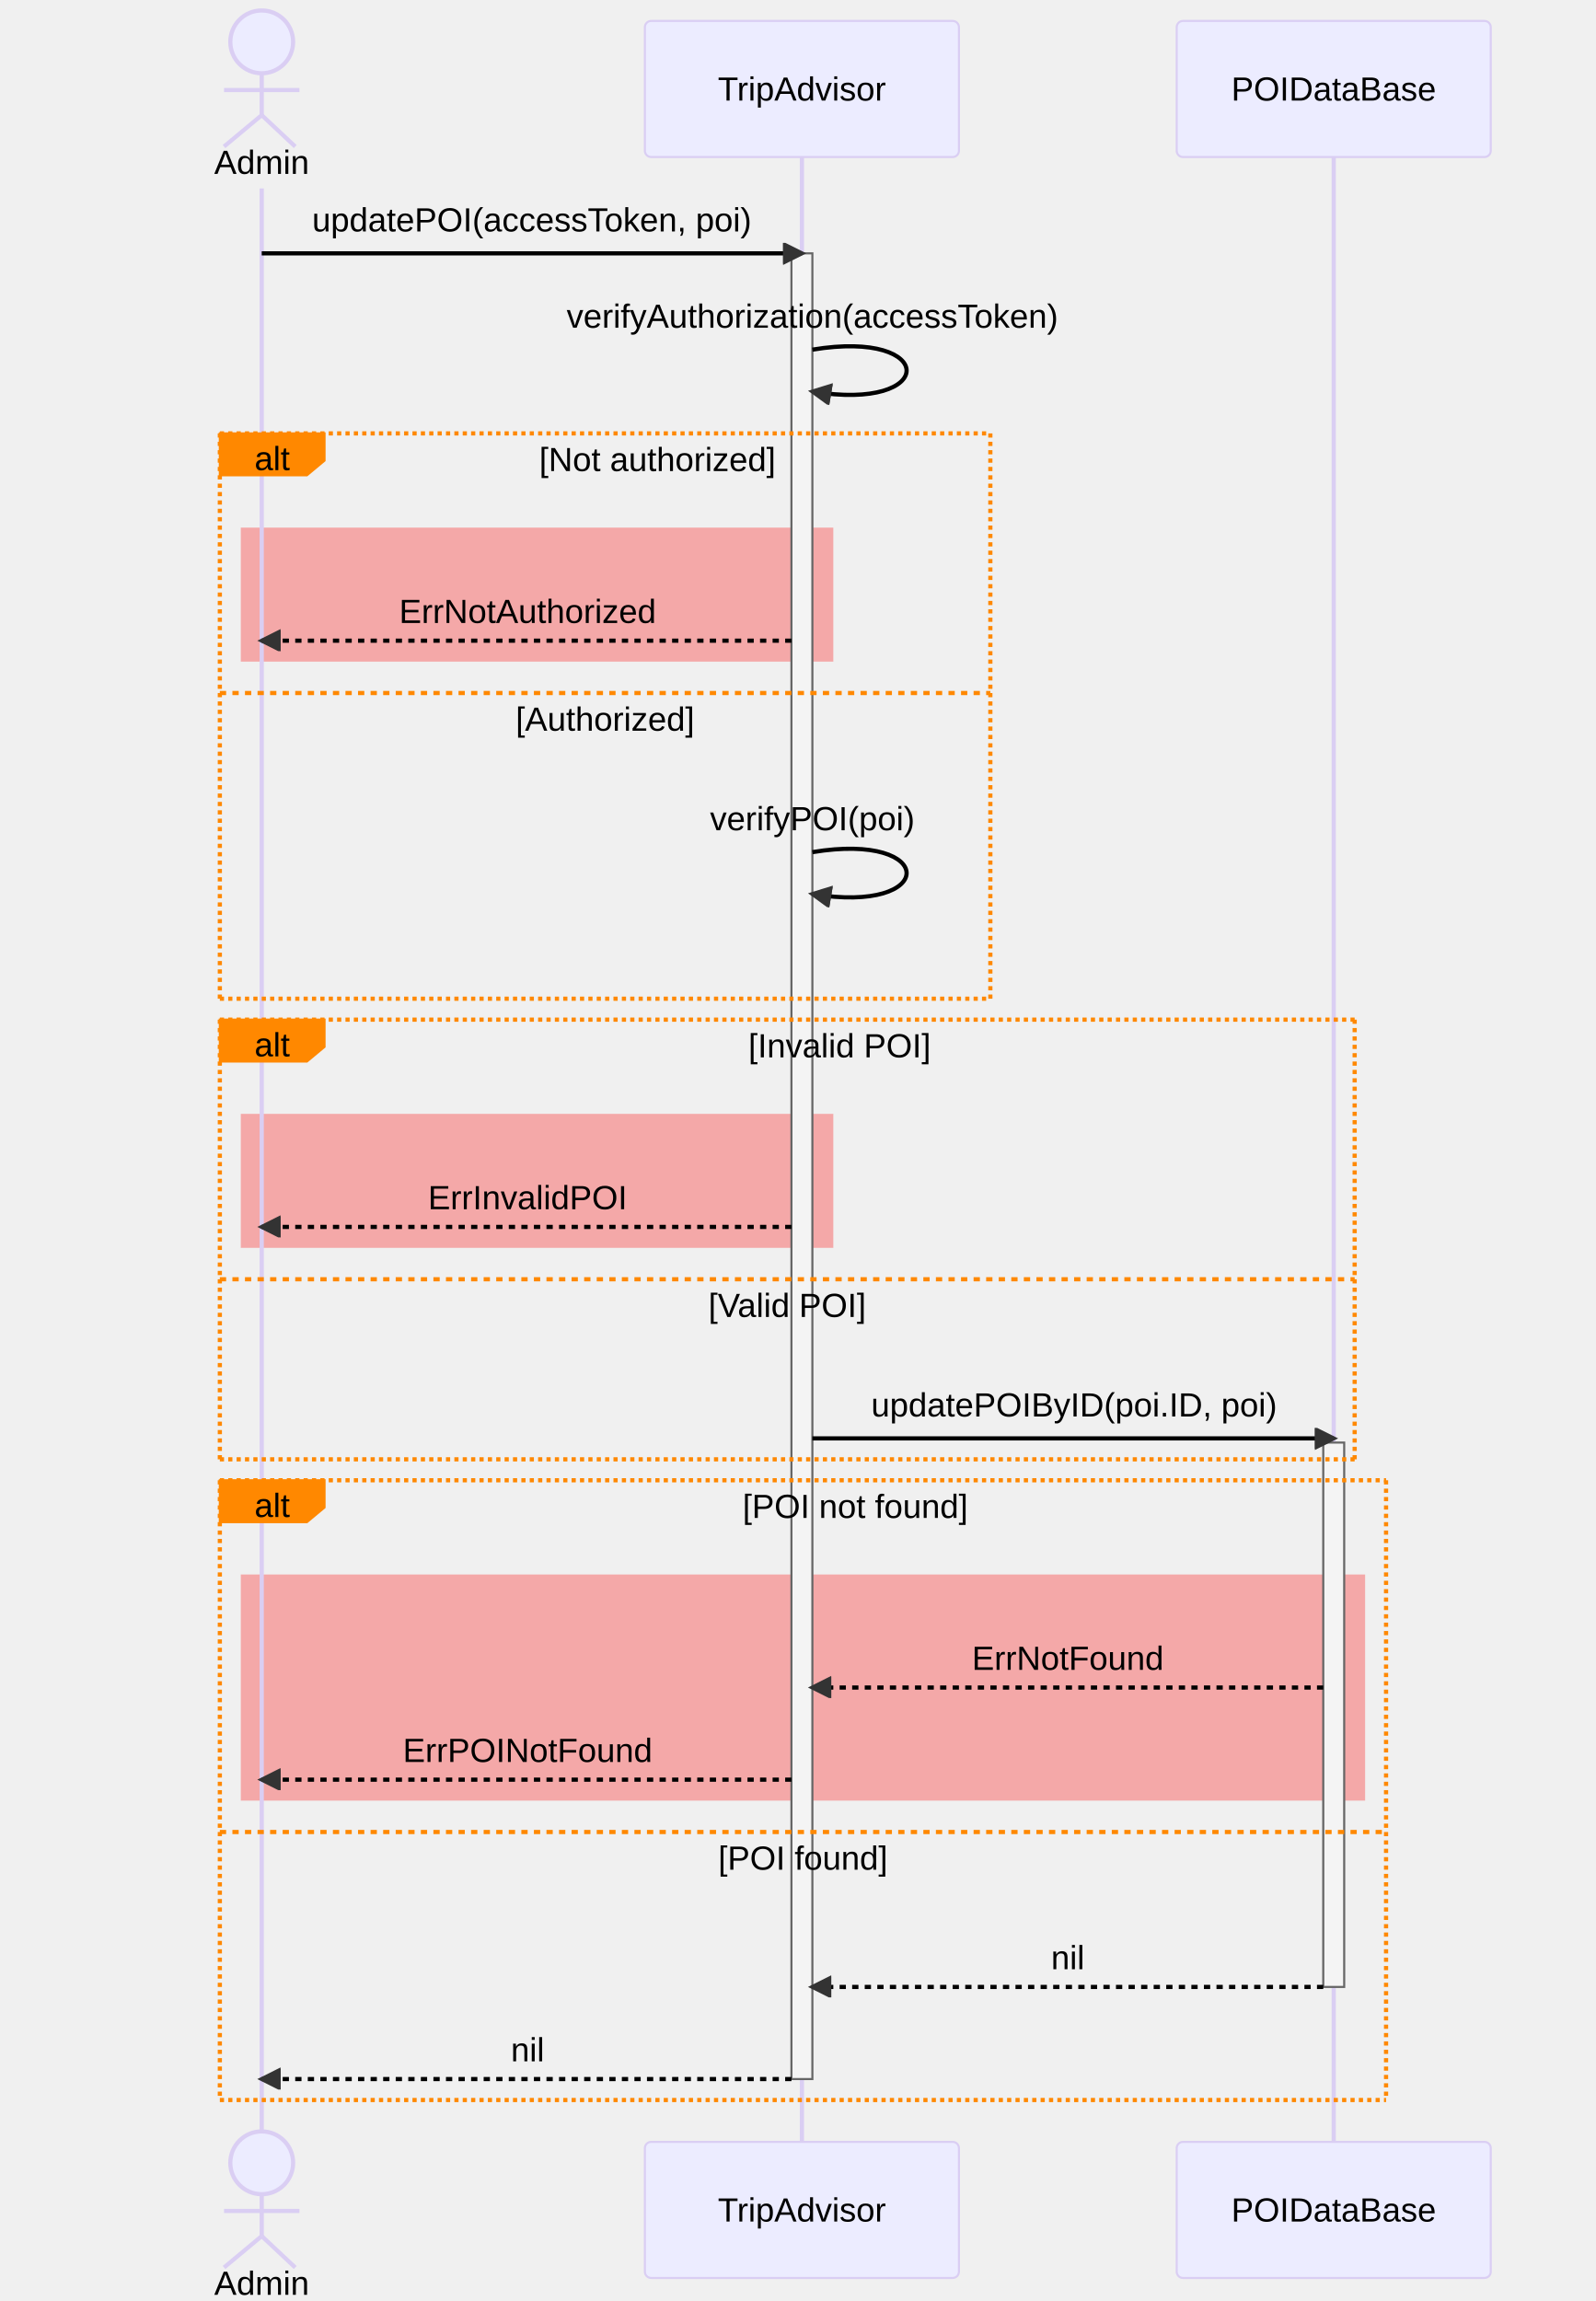
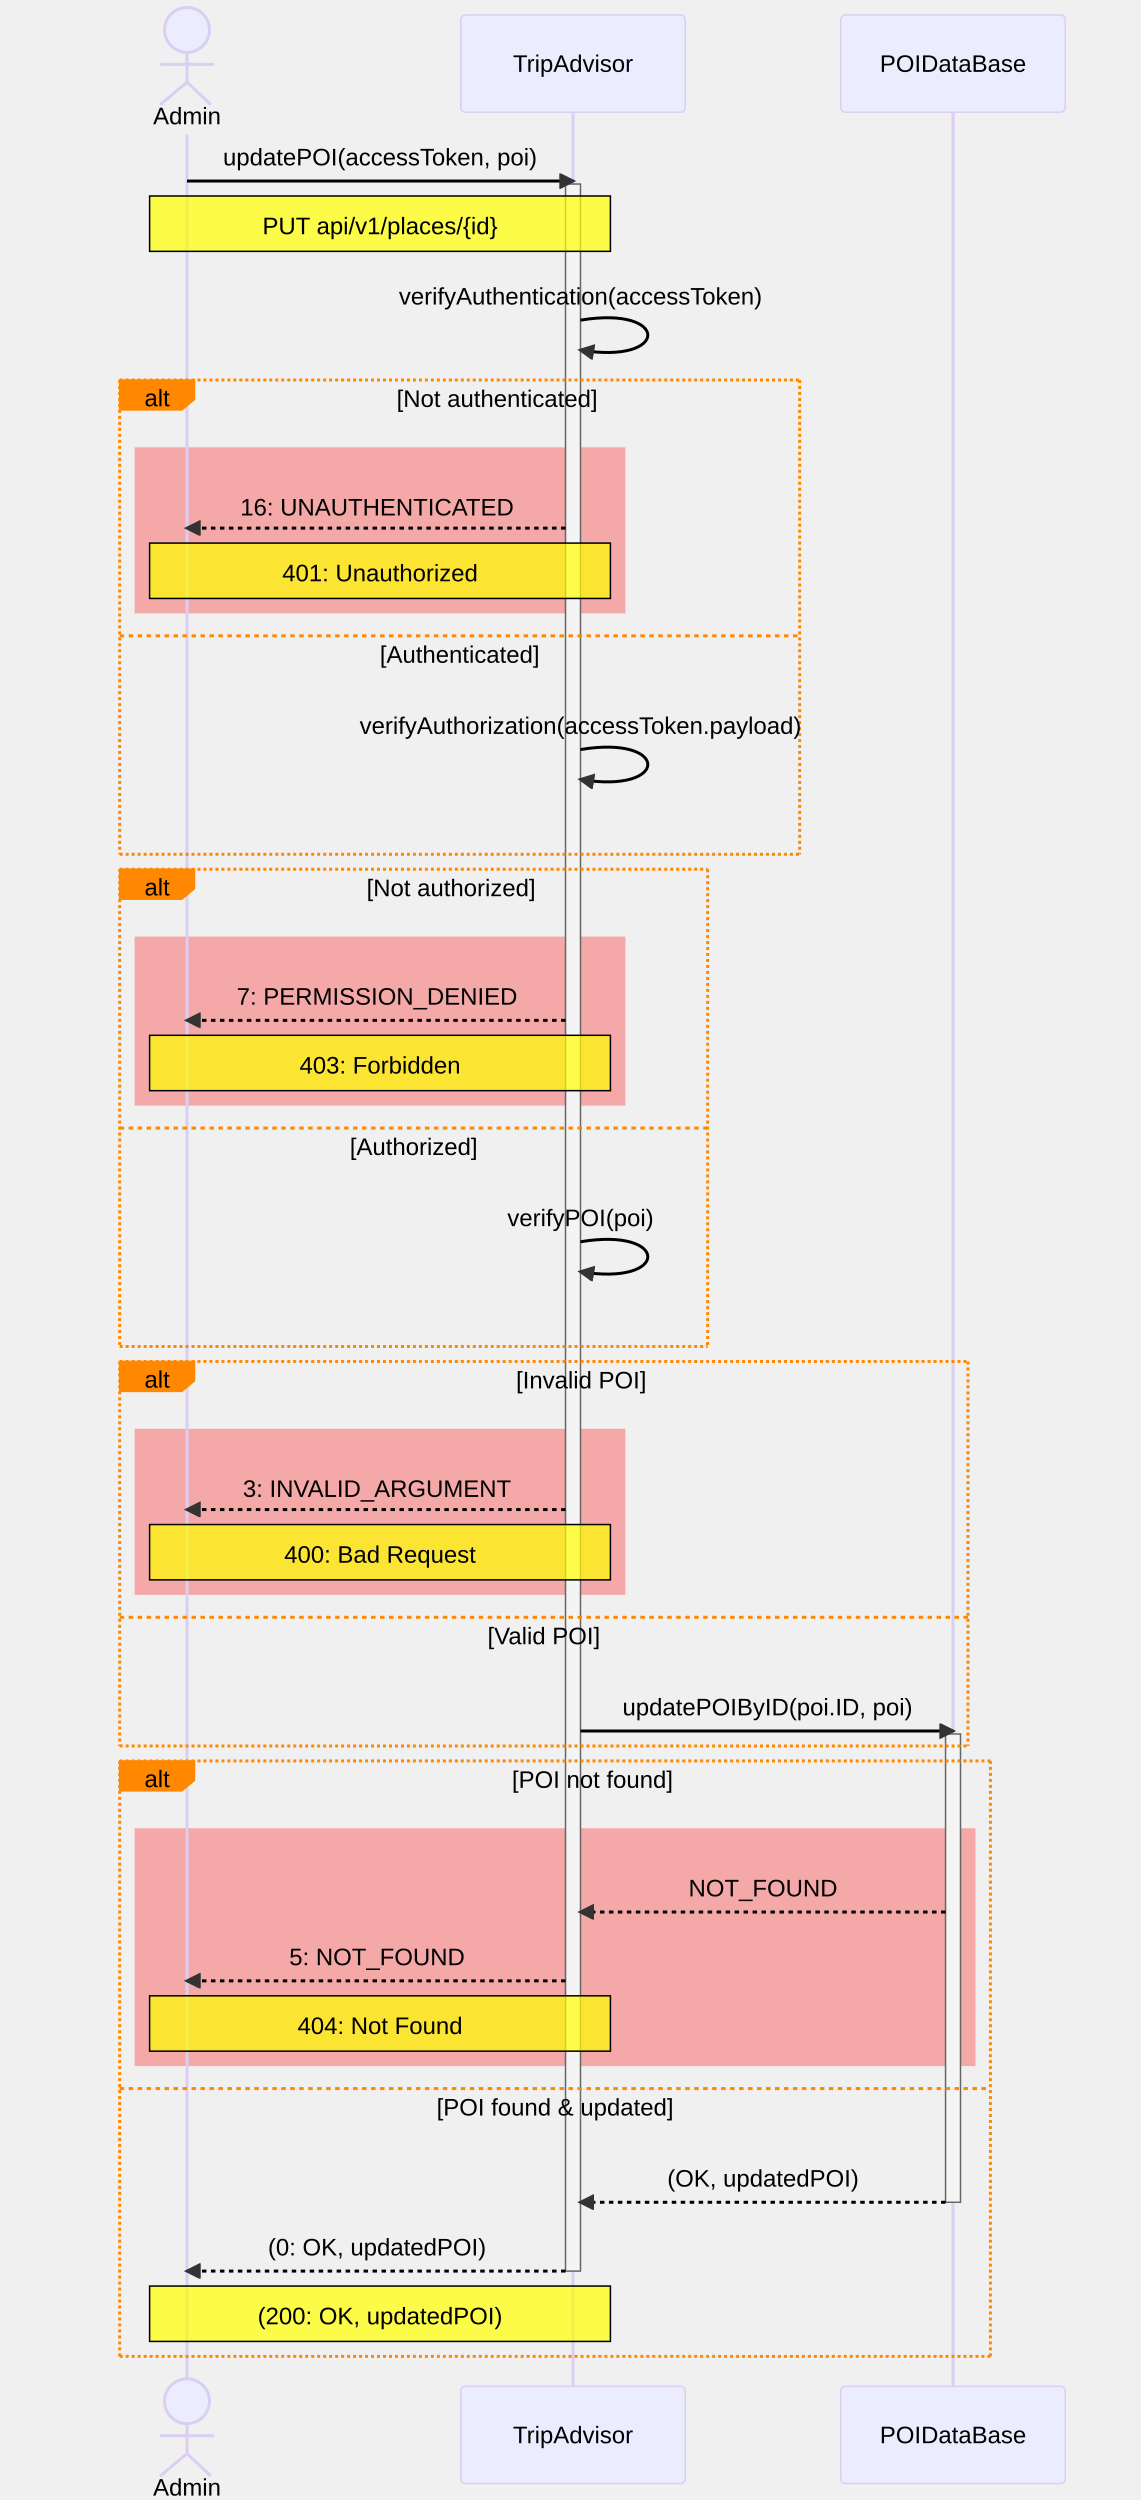
- <svg xmlns="http://www.w3.org/2000/svg" aria-roledescription="sequence" viewBox="-50 -10 762 1099" style="max-width: 762px; background-color: white;" width="100%" id="mermaid-1677483207936">
-   <rect class="rect" height="108" width="537" fill="rgba(255, 0, 0, 0.3)" y="742" x="65" />
-   <rect class="rect" height="64" width="283" fill="rgba(255, 0, 0, 0.3)" y="522" x="65" />
-   <rect class="rect" height="64" width="283" fill="rgba(255, 0, 0, 0.3)" y="242" x="65" />
-   <style>#mermaid-1677483207936{font-family:"trebuchet ms",verdana,arial,sans-serif;font-size:16px;fill:#333;}#mermaid-1677483207936 .error-icon{fill:#552222;}#mermaid-1677483207936 .error-text{fill:#552222;stroke:#552222;}#mermaid-1677483207936 .edge-thickness-normal{stroke-width:2px;}#mermaid-1677483207936 .edge-thickness-thick{stroke-width:3.5px;}#mermaid-1677483207936 .edge-pattern-solid{stroke-dasharray:0;}#mermaid-1677483207936 .edge-pattern-dashed{stroke-dasharray:3;}#mermaid-1677483207936 .edge-pattern-dotted{stroke-dasharray:2;}#mermaid-1677483207936 .marker{fill:#333333;stroke:#333333;}#mermaid-1677483207936 .marker.cross{stroke:#333333;}#mermaid-1677483207936 svg{font-family:"trebuchet ms",verdana,arial,sans-serif;font-size:16px;}#mermaid-1677483207936 .actor{stroke:hsl(259.626, 59.777%, 87.902%);fill:#ECECFF;}#mermaid-1677483207936 text.actor&gt;tspan{fill:black;stroke:none;}#mermaid-1677483207936 .actor-line{stroke:grey;}#mermaid-1677483207936 .messageLine0{stroke-width:1.5;stroke-dasharray:none;stroke:#333;}#mermaid-1677483207936 .messageLine1{stroke-width:1.5;stroke-dasharray:2,2;stroke:#333;}#mermaid-1677483207936 #arrowhead path{fill:#333;stroke:#333;}#mermaid-1677483207936 .sequenceNumber{fill:white;}#mermaid-1677483207936 #sequencenumber{fill:#333;}#mermaid-1677483207936 #crosshead path{fill:#333;stroke:#333;}#mermaid-1677483207936 .messageText{fill:#333;stroke:none;}#mermaid-1677483207936 .labelBox{stroke:hsl(259.626, 59.777%, 87.902%);fill:#ECECFF;}#mermaid-1677483207936 .labelText,#mermaid-1677483207936 .labelText&gt;tspan{fill:black;stroke:none;}#mermaid-1677483207936 .loopText,#mermaid-1677483207936 .loopText&gt;tspan{fill:black;stroke:none;}#mermaid-1677483207936 .loopLine{stroke-width:2px;stroke-dasharray:2,2;stroke:hsl(259.626, 59.777%, 87.902%);fill:hsl(259.626, 59.777%, 87.902%);}#mermaid-1677483207936 .note{stroke:#aaaa33;fill:#fff5ad;}#mermaid-1677483207936 .noteText,#mermaid-1677483207936 .noteText&gt;tspan{fill:black;stroke:none;}#mermaid-1677483207936 .activation0{fill:#f4f4f4;stroke:#666;}#mermaid-1677483207936 .activation1{fill:#f4f4f4;stroke:#666;}#mermaid-1677483207936 .activation2{fill:#f4f4f4;stroke:#666;}#mermaid-1677483207936 .actorPopupMenu{position:absolute;}#mermaid-1677483207936 .actorPopupMenuPanel{position:absolute;fill:#ECECFF;box-shadow:0px 8px 16px 0px rgba(0,0,0,0.2);filter:drop-shadow(3px 5px 2px rgb(0 0 0 / 0.4));}#mermaid-1677483207936 .actor-man line{stroke:hsl(259.626, 59.777%, 87.902%);fill:#ECECFF;}#mermaid-1677483207936 .actor-man circle,#mermaid-1677483207936 line{stroke:hsl(259.626, 59.777%, 87.902%);fill:#ECECFF;stroke-width:2px;}#mermaid-1677483207936 :root{--mermaid-font-family:"trebuchet ms",verdana,arial,sans-serif;}</style>
+ <svg xmlns="http://www.w3.org/2000/svg" aria-roledescription="sequence" viewBox="-50 -10 762 1671" style="max-width: 762px; background-color: white;" width="100%" id="mermaid-1677491653349">
+   <rect class="rect" height="159" width="562" fill="rgba(255, 0, 0, 0.3)" y="1212" x="40" />
+   <rect class="rect" height="111" width="328" fill="rgba(255, 0, 0, 0.3)" y="945" x="40" />
+   <rect class="rect" height="113" width="328" fill="rgba(255, 0, 0, 0.3)" y="616" x="40" />
+   <rect class="rect" height="111" width="328" fill="rgba(255, 0, 0, 0.3)" y="289" x="40" />
+   <style>#mermaid-1677491653349{font-family:"trebuchet ms",verdana,arial,sans-serif;font-size:16px;fill:#333;}#mermaid-1677491653349 .error-icon{fill:#552222;}#mermaid-1677491653349 .error-text{fill:#552222;stroke:#552222;}#mermaid-1677491653349 .edge-thickness-normal{stroke-width:2px;}#mermaid-1677491653349 .edge-thickness-thick{stroke-width:3.5px;}#mermaid-1677491653349 .edge-pattern-solid{stroke-dasharray:0;}#mermaid-1677491653349 .edge-pattern-dashed{stroke-dasharray:3;}#mermaid-1677491653349 .edge-pattern-dotted{stroke-dasharray:2;}#mermaid-1677491653349 .marker{fill:#333333;stroke:#333333;}#mermaid-1677491653349 .marker.cross{stroke:#333333;}#mermaid-1677491653349 svg{font-family:"trebuchet ms",verdana,arial,sans-serif;font-size:16px;}#mermaid-1677491653349 .actor{stroke:hsl(259.626, 59.777%, 87.902%);fill:#ECECFF;}#mermaid-1677491653349 text.actor&gt;tspan{fill:black;stroke:none;}#mermaid-1677491653349 .actor-line{stroke:grey;}#mermaid-1677491653349 .messageLine0{stroke-width:1.5;stroke-dasharray:none;stroke:#333;}#mermaid-1677491653349 .messageLine1{stroke-width:1.5;stroke-dasharray:2,2;stroke:#333;}#mermaid-1677491653349 #arrowhead path{fill:#333;stroke:#333;}#mermaid-1677491653349 .sequenceNumber{fill:white;}#mermaid-1677491653349 #sequencenumber{fill:#333;}#mermaid-1677491653349 #crosshead path{fill:#333;stroke:#333;}#mermaid-1677491653349 .messageText{fill:#333;stroke:none;}#mermaid-1677491653349 .labelBox{stroke:hsl(259.626, 59.777%, 87.902%);fill:#ECECFF;}#mermaid-1677491653349 .labelText,#mermaid-1677491653349 .labelText&gt;tspan{fill:black;stroke:none;}#mermaid-1677491653349 .loopText,#mermaid-1677491653349 .loopText&gt;tspan{fill:black;stroke:none;}#mermaid-1677491653349 .loopLine{stroke-width:2px;stroke-dasharray:2,2;stroke:hsl(259.626, 59.777%, 87.902%);fill:hsl(259.626, 59.777%, 87.902%);}#mermaid-1677491653349 .note{stroke:#aaaa33;fill:#fff5ad;}#mermaid-1677491653349 .noteText,#mermaid-1677491653349 .noteText&gt;tspan{fill:black;stroke:none;}#mermaid-1677491653349 .activation0{fill:#f4f4f4;stroke:#666;}#mermaid-1677491653349 .activation1{fill:#f4f4f4;stroke:#666;}#mermaid-1677491653349 .activation2{fill:#f4f4f4;stroke:#666;}#mermaid-1677491653349 .actorPopupMenu{position:absolute;}#mermaid-1677491653349 .actorPopupMenuPanel{position:absolute;fill:#ECECFF;box-shadow:0px 8px 16px 0px rgba(0,0,0,0.2);filter:drop-shadow(3px 5px 2px rgb(0 0 0 / 0.4));}#mermaid-1677491653349 .actor-man line{stroke:hsl(259.626, 59.777%, 87.902%);fill:#ECECFF;}#mermaid-1677491653349 .actor-man circle,#mermaid-1677491653349 line{stroke:hsl(259.626, 59.777%, 87.902%);fill:#ECECFF;stroke-width:2px;}#mermaid-1677491653349 :root{--mermaid-font-family:"trebuchet ms",verdana,arial,sans-serif;}</style>
  <g />
  <defs>
    <symbol height="24" width="24" id="computer">
      <path d="M2 2v13h20v-13h-20zm18 11h-16v-9h16v9zm-10.228 6l.466-1h3.524l.467 1h-4.457zm14.228 3h-24l2-6h2.104l-1.33 4h18.45l-1.297-4h2.073l2 6zm-5-10h-14v-7h14v7z" transform="scale(.5)" />
    </symbol>
  </defs>
  <defs>
    <symbol clip-rule="evenodd" fill-rule="evenodd" id="database">
      <path d="M12.258.001l.256.004.255.005.253.008.251.01.249.012.247.015.246.016.242.019.241.02.239.023.236.024.233.027.231.028.229.031.225.032.223.034.22.036.217.038.214.04.211.041.208.043.205.045.201.046.198.048.194.05.191.051.187.053.183.054.18.056.175.057.172.059.168.06.163.061.16.063.155.064.15.066.074.033.073.033.071.034.07.034.069.035.068.035.067.035.066.035.064.036.064.036.062.036.06.036.06.037.058.037.058.037.055.038.055.038.053.038.052.038.051.039.05.039.048.039.047.039.045.04.044.04.043.04.041.04.04.041.039.041.037.041.036.041.034.041.033.042.032.042.03.042.029.042.027.042.026.043.024.043.023.043.021.043.02.043.018.044.017.043.015.044.013.044.012.044.011.045.009.044.007.045.006.045.004.045.002.045.001.045v17l-.001.045-.002.045-.004.045-.006.045-.007.045-.009.044-.011.045-.012.044-.013.044-.015.044-.017.043-.018.044-.02.043-.021.043-.023.043-.024.043-.026.043-.027.042-.029.042-.03.042-.032.042-.033.042-.034.041-.036.041-.037.041-.039.041-.04.041-.041.04-.043.04-.044.04-.045.04-.047.039-.048.039-.05.039-.051.039-.052.038-.053.038-.055.038-.055.038-.058.037-.058.037-.06.037-.06.036-.062.036-.064.036-.064.036-.066.035-.067.035-.068.035-.069.035-.07.034-.071.034-.073.033-.074.033-.15.066-.155.064-.16.063-.163.061-.168.06-.172.059-.175.057-.18.056-.183.054-.187.053-.191.051-.194.05-.198.048-.201.046-.205.045-.208.043-.211.041-.214.04-.217.038-.22.036-.223.034-.225.032-.229.031-.231.028-.233.027-.236.024-.239.023-.241.02-.242.019-.246.016-.247.015-.249.012-.251.01-.253.008-.255.005-.256.004-.258.001-.258-.001-.256-.004-.255-.005-.253-.008-.251-.01-.249-.012-.247-.015-.245-.016-.243-.019-.241-.02-.238-.023-.236-.024-.234-.027-.231-.028-.228-.031-.226-.032-.223-.034-.22-.036-.217-.038-.214-.04-.211-.041-.208-.043-.204-.045-.201-.046-.198-.048-.195-.05-.19-.051-.187-.053-.184-.054-.179-.056-.176-.057-.172-.059-.167-.06-.164-.061-.159-.063-.155-.064-.151-.066-.074-.033-.072-.033-.072-.034-.07-.034-.069-.035-.068-.035-.067-.035-.066-.035-.064-.036-.063-.036-.062-.036-.061-.036-.06-.037-.058-.037-.057-.037-.056-.038-.055-.038-.053-.038-.052-.038-.051-.039-.049-.039-.049-.039-.046-.039-.046-.04-.044-.04-.043-.04-.041-.04-.04-.041-.039-.041-.037-.041-.036-.041-.034-.041-.033-.042-.032-.042-.03-.042-.029-.042-.027-.042-.026-.043-.024-.043-.023-.043-.021-.043-.02-.043-.018-.044-.017-.043-.015-.044-.013-.044-.012-.044-.011-.045-.009-.044-.007-.045-.006-.045-.004-.045-.002-.045-.001-.045v-17l.001-.045.002-.045.004-.045.006-.045.007-.045.009-.044.011-.045.012-.044.013-.044.015-.044.017-.043.018-.044.02-.043.021-.043.023-.043.024-.043.026-.043.027-.042.029-.042.03-.042.032-.042.033-.042.034-.041.036-.041.037-.041.039-.041.04-.041.041-.04.043-.04.044-.04.046-.04.046-.039.049-.039.049-.039.051-.039.052-.038.053-.038.055-.038.056-.038.057-.037.058-.037.06-.037.061-.036.062-.036.063-.036.064-.036.066-.035.067-.035.068-.035.069-.035.07-.034.072-.034.072-.033.074-.033.151-.066.155-.064.159-.063.164-.061.167-.06.172-.059.176-.057.179-.056.184-.054.187-.053.19-.051.195-.05.198-.048.201-.046.204-.045.208-.043.211-.041.214-.04.217-.038.22-.036.223-.034.226-.032.228-.031.231-.028.234-.027.236-.024.238-.023.241-.02.243-.019.245-.016.247-.015.249-.012.251-.01.253-.008.255-.005.256-.004.258-.001.258.001zm-9.258 20.499v.01l.001.021.003.021.004.022.005.021.006.022.007.022.009.023.01.022.011.023.012.023.013.023.015.023.016.024.017.023.018.024.019.024.021.024.022.025.023.024.024.025.052.049.056.05.061.051.066.051.07.051.075.051.079.052.084.052.088.052.092.052.097.052.102.051.105.052.11.052.114.051.119.051.123.051.127.05.131.05.135.05.139.048.144.049.147.047.152.047.155.047.16.045.163.045.167.043.171.043.176.041.178.041.183.039.187.039.19.037.194.035.197.035.202.033.204.031.209.03.212.029.216.027.219.025.222.024.226.021.23.02.233.018.236.016.24.015.243.012.246.01.249.008.253.005.256.004.259.001.26-.001.257-.004.254-.005.25-.008.247-.011.244-.012.241-.014.237-.016.233-.018.231-.021.226-.021.224-.024.22-.026.216-.027.212-.028.21-.031.205-.031.202-.034.198-.034.194-.036.191-.037.187-.039.183-.04.179-.04.175-.042.172-.043.168-.044.163-.045.16-.046.155-.046.152-.047.148-.048.143-.049.139-.049.136-.05.131-.05.126-.05.123-.051.118-.052.114-.051.11-.052.106-.052.101-.052.096-.052.092-.052.088-.053.083-.051.079-.052.074-.052.07-.051.065-.051.06-.051.056-.05.051-.05.023-.024.023-.025.021-.024.02-.024.019-.024.018-.024.017-.024.015-.023.014-.024.013-.023.012-.023.01-.023.01-.022.008-.022.006-.022.006-.022.004-.022.004-.021.001-.021.001-.021v-4.127l-.077.055-.08.053-.083.054-.085.053-.087.052-.09.052-.093.051-.095.05-.097.05-.1.049-.102.049-.105.048-.106.047-.109.047-.111.046-.114.045-.115.045-.118.044-.12.043-.122.042-.124.042-.126.041-.128.04-.13.04-.132.038-.134.038-.135.037-.138.037-.139.035-.142.035-.143.034-.144.033-.147.032-.148.031-.15.03-.151.03-.153.029-.154.027-.156.027-.158.026-.159.025-.161.024-.162.023-.163.022-.165.021-.166.02-.167.019-.169.018-.169.017-.171.016-.173.015-.173.014-.175.013-.175.012-.177.011-.178.01-.179.008-.179.008-.181.006-.182.005-.182.004-.184.003-.184.002h-.37l-.184-.002-.184-.003-.182-.004-.182-.005-.181-.006-.179-.008-.179-.008-.178-.01-.176-.011-.176-.012-.175-.013-.173-.014-.172-.015-.171-.016-.17-.017-.169-.018-.167-.019-.166-.02-.165-.021-.163-.022-.162-.023-.161-.024-.159-.025-.157-.026-.156-.027-.155-.027-.153-.029-.151-.03-.15-.03-.148-.031-.146-.032-.145-.033-.143-.034-.141-.035-.14-.035-.137-.037-.136-.037-.134-.038-.132-.038-.13-.04-.128-.04-.126-.041-.124-.042-.122-.042-.12-.044-.117-.043-.116-.045-.113-.045-.112-.046-.109-.047-.106-.047-.105-.048-.102-.049-.1-.049-.097-.05-.095-.05-.093-.052-.09-.051-.087-.052-.085-.053-.083-.054-.08-.054-.077-.054v4.127zm0-5.654v.011l.001.021.003.021.004.021.005.022.006.022.007.022.009.022.01.022.011.023.012.023.013.023.015.024.016.023.017.024.018.024.019.024.021.024.022.024.023.025.024.024.052.05.056.05.061.05.066.051.07.051.075.052.079.051.084.052.088.052.092.052.097.052.102.052.105.052.11.051.114.051.119.052.123.05.127.051.131.05.135.049.139.049.144.048.147.048.152.047.155.046.16.045.163.045.167.044.171.042.176.042.178.04.183.04.187.038.19.037.194.036.197.034.202.033.204.032.209.03.212.028.216.027.219.025.222.024.226.022.23.02.233.018.236.016.24.014.243.012.246.01.249.008.253.006.256.003.259.001.26-.001.257-.003.254-.006.25-.008.247-.01.244-.012.241-.015.237-.016.233-.018.231-.02.226-.022.224-.024.22-.025.216-.027.212-.029.21-.03.205-.032.202-.033.198-.035.194-.036.191-.037.187-.039.183-.039.179-.041.175-.042.172-.043.168-.044.163-.045.16-.045.155-.047.152-.047.148-.048.143-.048.139-.05.136-.049.131-.05.126-.051.123-.051.118-.051.114-.052.11-.052.106-.052.101-.052.096-.052.092-.052.088-.052.083-.052.079-.052.074-.051.07-.052.065-.051.06-.05.056-.051.051-.049.023-.025.023-.024.021-.025.02-.024.019-.024.018-.024.017-.024.015-.023.014-.023.013-.024.012-.022.01-.023.01-.023.008-.022.006-.022.006-.022.004-.021.004-.022.001-.021.001-.021v-4.139l-.077.054-.08.054-.083.054-.085.052-.087.053-.09.051-.093.051-.095.051-.097.05-.1.049-.102.049-.105.048-.106.047-.109.047-.111.046-.114.045-.115.044-.118.044-.12.044-.122.042-.124.042-.126.041-.128.04-.13.039-.132.039-.134.038-.135.037-.138.036-.139.036-.142.035-.143.033-.144.033-.147.033-.148.031-.15.03-.151.03-.153.028-.154.028-.156.027-.158.026-.159.025-.161.024-.162.023-.163.022-.165.021-.166.02-.167.019-.169.018-.169.017-.171.016-.173.015-.173.014-.175.013-.175.012-.177.011-.178.009-.179.009-.179.007-.181.007-.182.005-.182.004-.184.003-.184.002h-.37l-.184-.002-.184-.003-.182-.004-.182-.005-.181-.007-.179-.007-.179-.009-.178-.009-.176-.011-.176-.012-.175-.013-.173-.014-.172-.015-.171-.016-.17-.017-.169-.018-.167-.019-.166-.02-.165-.021-.163-.022-.162-.023-.161-.024-.159-.025-.157-.026-.156-.027-.155-.028-.153-.028-.151-.03-.15-.03-.148-.031-.146-.033-.145-.033-.143-.033-.141-.035-.14-.036-.137-.036-.136-.037-.134-.038-.132-.039-.13-.039-.128-.04-.126-.041-.124-.042-.122-.043-.12-.043-.117-.044-.116-.044-.113-.046-.112-.046-.109-.046-.106-.047-.105-.048-.102-.049-.1-.049-.097-.05-.095-.051-.093-.051-.09-.051-.087-.053-.085-.052-.083-.054-.08-.054-.077-.054v4.139zm0-5.666v.011l.001.02.003.022.004.021.005.022.006.021.007.022.009.023.01.022.011.023.012.023.013.023.015.023.016.024.017.024.018.023.019.024.021.025.022.024.023.024.024.025.052.05.056.05.061.05.066.051.07.051.075.052.079.051.084.052.088.052.092.052.097.052.102.052.105.051.11.052.114.051.119.051.123.051.127.05.131.05.135.05.139.049.144.048.147.048.152.047.155.046.16.045.163.045.167.043.171.043.176.042.178.04.183.04.187.038.19.037.194.036.197.034.202.033.204.032.209.03.212.028.216.027.219.025.222.024.226.021.23.02.233.018.236.017.24.014.243.012.246.01.249.008.253.006.256.003.259.001.26-.001.257-.003.254-.006.25-.008.247-.01.244-.013.241-.014.237-.016.233-.018.231-.02.226-.022.224-.024.22-.025.216-.027.212-.029.21-.03.205-.032.202-.033.198-.035.194-.036.191-.037.187-.039.183-.039.179-.041.175-.042.172-.043.168-.044.163-.045.16-.045.155-.047.152-.047.148-.048.143-.049.139-.049.136-.049.131-.051.126-.05.123-.051.118-.052.114-.051.11-.052.106-.052.101-.052.096-.052.092-.052.088-.052.083-.052.079-.052.074-.052.07-.051.065-.051.06-.051.056-.05.051-.049.023-.025.023-.025.021-.024.02-.024.019-.024.018-.024.017-.024.015-.023.014-.024.013-.023.012-.023.01-.022.01-.023.008-.022.006-.022.006-.022.004-.022.004-.021.001-.021.001-.021v-4.153l-.077.054-.08.054-.083.053-.085.053-.087.053-.09.051-.093.051-.095.051-.097.05-.1.049-.102.048-.105.048-.106.048-.109.046-.111.046-.114.046-.115.044-.118.044-.12.043-.122.043-.124.042-.126.041-.128.04-.13.039-.132.039-.134.038-.135.037-.138.036-.139.036-.142.034-.143.034-.144.033-.147.032-.148.032-.15.03-.151.03-.153.028-.154.028-.156.027-.158.026-.159.024-.161.024-.162.023-.163.023-.165.021-.166.02-.167.019-.169.018-.169.017-.171.016-.173.015-.173.014-.175.013-.175.012-.177.01-.178.01-.179.009-.179.007-.181.006-.182.006-.182.004-.184.003-.184.001-.185.001-.185-.001-.184-.001-.184-.003-.182-.004-.182-.006-.181-.006-.179-.007-.179-.009-.178-.01-.176-.01-.176-.012-.175-.013-.173-.014-.172-.015-.171-.016-.17-.017-.169-.018-.167-.019-.166-.02-.165-.021-.163-.023-.162-.023-.161-.024-.159-.024-.157-.026-.156-.027-.155-.028-.153-.028-.151-.03-.15-.03-.148-.032-.146-.032-.145-.033-.143-.034-.141-.034-.14-.036-.137-.036-.136-.037-.134-.038-.132-.039-.13-.039-.128-.041-.126-.041-.124-.041-.122-.043-.12-.043-.117-.044-.116-.044-.113-.046-.112-.046-.109-.046-.106-.048-.105-.048-.102-.048-.1-.05-.097-.049-.095-.051-.093-.051-.09-.052-.087-.052-.085-.053-.083-.053-.08-.054-.077-.054v4.153zm8.74-8.179l-.257.004-.254.005-.25.008-.247.011-.244.012-.241.014-.237.016-.233.018-.231.021-.226.022-.224.023-.22.026-.216.027-.212.028-.21.031-.205.032-.202.033-.198.034-.194.036-.191.038-.187.038-.183.04-.179.041-.175.042-.172.043-.168.043-.163.045-.16.046-.155.046-.152.048-.148.048-.143.048-.139.049-.136.05-.131.05-.126.051-.123.051-.118.051-.114.052-.11.052-.106.052-.101.052-.096.052-.092.052-.088.052-.083.052-.079.052-.074.051-.07.052-.065.051-.06.05-.056.05-.051.05-.023.025-.023.024-.021.024-.02.025-.019.024-.018.024-.017.023-.015.024-.014.023-.013.023-.012.023-.01.023-.01.022-.008.022-.006.023-.006.021-.004.022-.004.021-.001.021-.001.021.001.021.001.021.004.021.004.022.006.021.006.023.008.022.01.022.01.023.012.023.013.023.014.023.015.024.017.023.018.024.019.024.02.025.021.024.023.024.023.025.051.05.056.05.06.05.065.051.07.052.074.051.079.052.083.052.088.052.092.052.096.052.101.052.106.052.11.052.114.052.118.051.123.051.126.051.131.05.136.05.139.049.143.048.148.048.152.048.155.046.16.046.163.045.168.043.172.043.175.042.179.041.183.04.187.038.191.038.194.036.198.034.202.033.205.032.21.031.212.028.216.027.22.026.224.023.226.022.231.021.233.018.237.016.241.014.244.012.247.011.25.008.254.005.257.004.26.001.26-.001.257-.004.254-.005.25-.008.247-.011.244-.012.241-.014.237-.016.233-.018.231-.021.226-.022.224-.023.22-.026.216-.027.212-.028.21-.031.205-.032.202-.033.198-.034.194-.036.191-.038.187-.038.183-.04.179-.041.175-.042.172-.043.168-.043.163-.045.16-.046.155-.046.152-.048.148-.048.143-.048.139-.049.136-.05.131-.05.126-.051.123-.051.118-.051.114-.052.11-.052.106-.052.101-.052.096-.052.092-.052.088-.052.083-.052.079-.052.074-.051.07-.052.065-.051.06-.05.056-.05.051-.05.023-.025.023-.024.021-.024.02-.025.019-.024.018-.024.017-.023.015-.024.014-.023.013-.023.012-.023.01-.023.01-.022.008-.022.006-.023.006-.021.004-.022.004-.021.001-.021.001-.021-.001-.021-.001-.021-.004-.021-.004-.022-.006-.021-.006-.023-.008-.022-.01-.022-.01-.023-.012-.023-.013-.023-.014-.023-.015-.024-.017-.023-.018-.024-.019-.024-.02-.025-.021-.024-.023-.024-.023-.025-.051-.05-.056-.05-.06-.05-.065-.051-.07-.052-.074-.051-.079-.052-.083-.052-.088-.052-.092-.052-.096-.052-.101-.052-.106-.052-.11-.052-.114-.052-.118-.051-.123-.051-.126-.051-.131-.05-.136-.05-.139-.049-.143-.048-.148-.048-.152-.048-.155-.046-.16-.046-.163-.045-.168-.043-.172-.043-.175-.042-.179-.041-.183-.04-.187-.038-.191-.038-.194-.036-.198-.034-.202-.033-.205-.032-.21-.031-.212-.028-.216-.027-.22-.026-.224-.023-.226-.022-.231-.021-.233-.018-.237-.016-.241-.014-.244-.012-.247-.011-.25-.008-.254-.005-.257-.004-.26-.001-.26.001z" transform="scale(.5)" />
    </symbol>
  </defs>
  <defs>
    <symbol height="24" width="24" id="clock">
      <path d="M12 2c5.514 0 10 4.486 10 10s-4.486 10-10 10-10-4.486-10-10 4.486-10 10-10zm0-2c-6.627 0-12 5.373-12 12s5.373 12 12 12 12-5.373 12-12-5.373-12-12-12zm5.848 12.459c.202.038.202.333.001.372-1.907.361-6.045 1.111-6.547 1.111-.719 0-1.301-.582-1.301-1.301 0-.512.77-5.447 1.125-7.445.034-.192.312-.181.343.014l.985 6.238 5.394 1.011z" transform="scale(.5)" />
    </symbol>
  </defs>
-   <line stroke="#999" stroke-width="0.5px" class="200" y2="1033" x2="75" y1="80" x1="75" id="actor0" />
+   <line stroke="#999" stroke-width="0.5px" class="200" y2="1605" x2="75" y1="80" x1="75" id="actor0" />
  <g class="actor-man">
    <line y2="45" x2="75" y1="25" x1="75" id="actor-man-torso0" />
    <line y2="33" x2="93" y1="33" x1="57" id="actor-man-arms0" />
    <line y2="45" x2="75" y1="60" x1="57" />
    <line y2="60" x2="91" y1="45" x1="75" />
    <circle height="65" width="150" r="15" cy="10" cx="75" />
    <text style="text-anchor: middle; font-size: 16px; font-weight: 400;" class="actor" alignment-baseline="central" dominant-baseline="central" y="67.5" x="75">
      <tspan dy="0" x="75">Admin</tspan>
    </text>
  </g>
  <g>
-     <line stroke="#999" stroke-width="0.5px" class="200" y2="1033" x2="333" y1="5" x1="333" id="actor1" />
+     <line stroke="#999" stroke-width="0.5px" class="200" y2="1605" x2="333" y1="5" x1="333" id="actor1" />
    <g id="root-1">
      <rect class="actor" ry="3" rx="3" height="65" width="150" stroke="#666" fill="#eaeaea" y="0" x="258" />
      <text style="text-anchor: middle; font-size: 16px; font-weight: 400;" class="actor" alignment-baseline="central" dominant-baseline="central" y="32.5" x="333">
        <tspan dy="0" x="333">TripAdvisor</tspan>
      </text>
    </g>
  </g>
  <g>
-     <line stroke="#999" stroke-width="0.5px" class="200" y2="1033" x2="587" y1="5" x1="587" id="actor2" />
+     <line stroke="#999" stroke-width="0.5px" class="200" y2="1605" x2="587" y1="5" x1="587" id="actor2" />
    <g id="root-2">
      <rect class="actor" ry="3" rx="3" height="65" width="150" stroke="#666" fill="#eaeaea" y="0" x="512" />
      <text style="text-anchor: middle; font-size: 16px; font-weight: 400;" class="actor" alignment-baseline="central" dominant-baseline="central" y="32.5" x="587">
        <tspan dy="0" x="587">POIDataBase</tspan>
      </text>
    </g>
  </g>
  <defs>
    <marker orient="auto" markerHeight="12" markerWidth="12" markerUnits="userSpaceOnUse" refY="5" refX="9" id="arrowhead">
      <path d="M 0 0 L 10 5 L 0 10 z" />
    </marker>
  </defs>
  <defs>
    <marker refY="5" refX="4" orient="auto" markerHeight="8" markerWidth="15" id="crosshead">
      <path style="stroke-dasharray: 0, 0;" d="M 1,2 L 6,7 M 6,2 L 1,7" stroke-width="1pt" stroke="#000000" fill="none" />
    </marker>
  </defs>
  <defs>
    <marker orient="auto" markerHeight="28" markerWidth="20" refY="7" refX="18" id="filled-head">
      <path d="M 18,7 L9,13 L14,7 L9,1 Z" />
    </marker>
  </defs>
  <defs>
    <marker orient="auto" markerHeight="40" markerWidth="60" refY="15" refX="15" id="sequencenumber">
      <circle r="6" cy="15" cx="15" />
    </marker>
  </defs>
  <g>
-     <rect class="activation0" ry="0" rx="0" height="872" width="10" stroke="#666" fill="#EDF2AE" y="111" x="328" />
-   </g>
-   <g>
-     <line class="loopLine" y2="197" x2="423" y1="197" x1="55" />
-     <line class="loopLine" y2="467" x2="423" y1="197" x1="423" />
-     <line class="loopLine" y2="467" x2="423" y1="467" x1="55" />
-     <line class="loopLine" y2="467" x2="55" y1="197" x1="55" />
-     <line style="stroke-dasharray: 3, 3;" class="loopLine" y2="321" x2="423" y1="321" x1="55" />
-     <polygon class="labelBox" points="55,197 105,197 105,210 96.6,217 55,217" />
-     <text style="font-size: 16px; font-weight: 400;" class="labelText" alignment-baseline="middle" dominant-baseline="middle" text-anchor="middle" y="210" x="80">alt</text>
-     <text style="font-size: 16px; font-weight: 400;" class="loopText" text-anchor="middle" y="215" x="264">
-       <tspan x="264">[Not authorized]</tspan>
-     </text>
-     <text style="font-size: 16px; font-weight: 400;" class="loopText" text-anchor="middle" y="339" x="239">[Authorized]</text>
-   </g>
-   <g>
-     <rect class="activation0" ry="0" rx="0" height="260" width="10" stroke="#666" fill="#EDF2AE" y="679" x="582" />
-   </g>
-   <g>
-     <line class="loopLine" y2="477" x2="597" y1="477" x1="55" />
-     <line class="loopLine" y2="687" x2="597" y1="477" x1="597" />
-     <line class="loopLine" y2="687" x2="597" y1="687" x1="55" />
-     <line class="loopLine" y2="687" x2="55" y1="477" x1="55" />
-     <line style="stroke-dasharray: 3, 3;" class="loopLine" y2="601" x2="597" y1="601" x1="55" />
-     <polygon class="labelBox" points="55,477 105,477 105,490 96.6,497 55,497" />
-     <text style="font-size: 16px; font-weight: 400;" class="labelText" alignment-baseline="middle" dominant-baseline="middle" text-anchor="middle" y="490" x="80">alt</text>
-     <text style="font-size: 16px; font-weight: 400;" class="loopText" text-anchor="middle" y="495" x="351">
-       <tspan x="351">[Invalid POI]</tspan>
-     </text>
-     <text style="font-size: 16px; font-weight: 400;" class="loopText" text-anchor="middle" y="619" x="326">[Valid POI]</text>
-   </g>
-   <g>
-     <line class="loopLine" y2="697" x2="612" y1="697" x1="55" />
-     <line class="loopLine" y2="993" x2="612" y1="697" x1="612" />
-     <line class="loopLine" y2="993" x2="612" y1="993" x1="55" />
-     <line class="loopLine" y2="993" x2="55" y1="697" x1="55" />
-     <line style="stroke-dasharray: 3, 3;" class="loopLine" y2="865" x2="612" y1="865" x1="55" />
-     <polygon class="labelBox" points="55,697 105,697 105,710 96.6,717 55,717" />
-     <text style="font-size: 16px; font-weight: 400;" class="labelText" alignment-baseline="middle" dominant-baseline="middle" text-anchor="middle" y="710" x="80">alt</text>
-     <text style="font-size: 16px; font-weight: 400;" class="loopText" text-anchor="middle" y="715" x="358.5">
-       <tspan x="358.5">[POI not found]</tspan>
-     </text>
-     <text style="font-size: 16px; font-weight: 400;" class="loopText" text-anchor="middle" y="883" x="333.5">[POI found]</text>
+     <rect class="activation0" ry="0" rx="0" height="1395" width="10" stroke="#666" fill="#EDF2AE" y="113" x="328" />
+   </g>
+   <g>
+     <rect class="note" ry="0" rx="0" height="37" width="308" stroke="#666" fill="#EDF2AE" y="121" x="50" />
+     <text style="font-size: 16px; font-weight: 400;" dy="1em" class="noteText" alignment-baseline="middle" dominant-baseline="middle" text-anchor="middle" y="126" x="204">
+       <tspan x="204">PUT api/v1/places/{id}</tspan>
+     </text>
+   </g>
+   <g>
+     <rect class="note" ry="0" rx="0" height="37" width="308" stroke="#666" fill="#EDF2AE" y="353" x="50" />
+     <text style="font-size: 16px; font-weight: 400;" dy="1em" class="noteText" alignment-baseline="middle" dominant-baseline="middle" text-anchor="middle" y="358" x="204">
+       <tspan x="204">401: Unauthorized</tspan>
+     </text>
+   </g>
+   <g>
+     <line class="loopLine" y2="244" x2="484.5" y1="244" x1="30" />
+     <line class="loopLine" y2="561" x2="484.5" y1="244" x1="484.5" />
+     <line class="loopLine" y2="561" x2="484.5" y1="561" x1="30" />
+     <line class="loopLine" y2="561" x2="30" y1="244" x1="30" />
+     <line style="stroke-dasharray: 3, 3;" class="loopLine" y2="415" x2="484.5" y1="415" x1="30" />
+     <polygon class="labelBox" points="30,244 80,244 80,257 71.6,264 30,264" />
+     <text style="font-size: 16px; font-weight: 400;" class="labelText" alignment-baseline="middle" dominant-baseline="middle" text-anchor="middle" y="257" x="55">alt</text>
+     <text style="font-size: 16px; font-weight: 400;" class="loopText" text-anchor="middle" y="262" x="282.25">
+       <tspan x="282.25">[Not authenticated]</tspan>
+     </text>
+     <text style="font-size: 16px; font-weight: 400;" class="loopText" text-anchor="middle" y="433" x="257.25">[Authenticated]</text>
+   </g>
+   <g>
+     <rect class="note" ry="0" rx="0" height="37" width="308" stroke="#666" fill="#EDF2AE" y="682" x="50" />
+     <text style="font-size: 16px; font-weight: 400;" dy="1em" class="noteText" alignment-baseline="middle" dominant-baseline="middle" text-anchor="middle" y="687" x="204">
+       <tspan x="204">403: Forbidden</tspan>
+     </text>
+   </g>
+   <g>
+     <line class="loopLine" y2="571" x2="423" y1="571" x1="30" />
+     <line class="loopLine" y2="890" x2="423" y1="571" x1="423" />
+     <line class="loopLine" y2="890" x2="423" y1="890" x1="30" />
+     <line class="loopLine" y2="890" x2="30" y1="571" x1="30" />
+     <line style="stroke-dasharray: 3, 3;" class="loopLine" y2="744" x2="423" y1="744" x1="30" />
+     <polygon class="labelBox" points="30,571 80,571 80,584 71.6,591 30,591" />
+     <text style="font-size: 16px; font-weight: 400;" class="labelText" alignment-baseline="middle" dominant-baseline="middle" text-anchor="middle" y="584" x="55">alt</text>
+     <text style="font-size: 16px; font-weight: 400;" class="loopText" text-anchor="middle" y="589" x="251.5">
+       <tspan x="251.5">[Not authorized]</tspan>
+     </text>
+     <text style="font-size: 16px; font-weight: 400;" class="loopText" text-anchor="middle" y="762" x="226.5">[Authorized]</text>
+   </g>
+   <g>
+     <rect class="note" ry="0" rx="0" height="37" width="308" stroke="#666" fill="#EDF2AE" y="1009" x="50" />
+     <text style="font-size: 16px; font-weight: 400;" dy="1em" class="noteText" alignment-baseline="middle" dominant-baseline="middle" text-anchor="middle" y="1014" x="204">
+       <tspan x="204">400: Bad Request</tspan>
+     </text>
+   </g>
+   <g>
+     <rect class="activation0" ry="0" rx="0" height="313" width="10" stroke="#666" fill="#EDF2AE" y="1149" x="582" />
+   </g>
+   <g>
+     <line class="loopLine" y2="900" x2="597" y1="900" x1="30" />
+     <line class="loopLine" y2="1157" x2="597" y1="900" x1="597" />
+     <line class="loopLine" y2="1157" x2="597" y1="1157" x1="30" />
+     <line class="loopLine" y2="1157" x2="30" y1="900" x1="30" />
+     <line style="stroke-dasharray: 3, 3;" class="loopLine" y2="1071" x2="597" y1="1071" x1="30" />
+     <polygon class="labelBox" points="30,900 80,900 80,913 71.6,920 30,920" />
+     <text style="font-size: 16px; font-weight: 400;" class="labelText" alignment-baseline="middle" dominant-baseline="middle" text-anchor="middle" y="913" x="55">alt</text>
+     <text style="font-size: 16px; font-weight: 400;" class="loopText" text-anchor="middle" y="918" x="338.5">
+       <tspan x="338.5">[Invalid POI]</tspan>
+     </text>
+     <text style="font-size: 16px; font-weight: 400;" class="loopText" text-anchor="middle" y="1089" x="313.5">[Valid POI]</text>
+   </g>
+   <g>
+     <rect class="note" ry="0" rx="0" height="37" width="308" stroke="#666" fill="#EDF2AE" y="1324" x="50" />
+     <text style="font-size: 16px; font-weight: 400;" dy="1em" class="noteText" alignment-baseline="middle" dominant-baseline="middle" text-anchor="middle" y="1329" x="204">
+       <tspan x="204">404: Not Found</tspan>
+     </text>
+   </g>
+   <g>
+     <rect class="note" ry="0" rx="0" height="37" width="308" stroke="#666" fill="#EDF2AE" y="1518" x="50" />
+     <text style="font-size: 16px; font-weight: 400;" dy="1em" class="noteText" alignment-baseline="middle" dominant-baseline="middle" text-anchor="middle" y="1523" x="204">
+       <tspan x="204">(200: OK, updatedPOI)</tspan>
+     </text>
+   </g>
+   <g>
+     <line class="loopLine" y2="1167" x2="612" y1="1167" x1="30" />
+     <line class="loopLine" y2="1565" x2="612" y1="1167" x1="612" />
+     <line class="loopLine" y2="1565" x2="612" y1="1565" x1="30" />
+     <line class="loopLine" y2="1565" x2="30" y1="1167" x1="30" />
+     <line style="stroke-dasharray: 3, 3;" class="loopLine" y2="1386" x2="612" y1="1386" x1="30" />
+     <polygon class="labelBox" points="30,1167 80,1167 80,1180 71.6,1187 30,1187" />
+     <text style="font-size: 16px; font-weight: 400;" class="labelText" alignment-baseline="middle" dominant-baseline="middle" text-anchor="middle" y="1180" x="55">alt</text>
+     <text style="font-size: 16px; font-weight: 400;" class="loopText" text-anchor="middle" y="1185" x="346">
+       <tspan x="346">[POI not found]</tspan>
+     </text>
+     <text style="font-size: 16px; font-weight: 400;" class="loopText" text-anchor="middle" y="1404" x="321">[POI found &amp; updated]</text>
  </g>
  <text style="font-size: 16px; font-weight: 400;" dy="1em" class="messageText" alignment-baseline="middle" dominant-baseline="middle" text-anchor="middle" y="80" x="204">updatePOI(accessToken, poi)</text>
  <line style="fill: none;" marker-end="url(#arrowhead)" stroke="none" stroke-width="2" class="messageLine0" y2="111" x2="333" y1="111" x1="75" />
-   <text style="font-size: 16px; font-weight: 400;" dy="1em" class="messageText" alignment-baseline="middle" dominant-baseline="middle" text-anchor="middle" y="126" x="338">verifyAuthorization(accessToken)</text>
-   <path style="fill: none;" marker-end="url(#arrowhead)" stroke="none" stroke-width="2" class="messageLine0" d="M 338,157 C 398,147 398,187 338,177" />
-   <text style="font-size: 16px; font-weight: 400;" dy="1em" class="messageText" alignment-baseline="middle" dominant-baseline="middle" text-anchor="middle" y="267" x="202">ErrNotAuthorized</text>
-   <line style="stroke-dasharray: 3, 3; fill: none;" marker-end="url(#arrowhead)" stroke="none" stroke-width="2" class="messageLine1" y2="296" x2="75" y1="296" x1="328" />
-   <text style="font-size: 16px; font-weight: 400;" dy="1em" class="messageText" alignment-baseline="middle" dominant-baseline="middle" text-anchor="middle" y="366" x="338">verifyPOI(poi)</text>
-   <path style="fill: none;" marker-end="url(#arrowhead)" stroke="none" stroke-width="2" class="messageLine0" d="M 338,397 C 398,387 398,427 338,417" />
-   <text style="font-size: 16px; font-weight: 400;" dy="1em" class="messageText" alignment-baseline="middle" dominant-baseline="middle" text-anchor="middle" y="547" x="202">ErrInvalidPOI</text>
-   <line style="stroke-dasharray: 3, 3; fill: none;" marker-end="url(#arrowhead)" stroke="none" stroke-width="2" class="messageLine1" y2="576" x2="75" y1="576" x1="328" />
-   <text style="font-size: 16px; font-weight: 400;" dy="1em" class="messageText" alignment-baseline="middle" dominant-baseline="middle" text-anchor="middle" y="646" x="463">updatePOIByID(poi.ID, poi)</text>
-   <line style="fill: none;" marker-end="url(#arrowhead)" stroke="none" stroke-width="2" class="messageLine0" y2="677" x2="587" y1="677" x1="338" />
-   <text style="font-size: 16px; font-weight: 400;" dy="1em" class="messageText" alignment-baseline="middle" dominant-baseline="middle" text-anchor="middle" y="767" x="460">ErrNotFound</text>
-   <line style="stroke-dasharray: 3, 3; fill: none;" marker-end="url(#arrowhead)" stroke="none" stroke-width="2" class="messageLine1" y2="796" x2="338" y1="796" x1="582" />
-   <text style="font-size: 16px; font-weight: 400;" dy="1em" class="messageText" alignment-baseline="middle" dominant-baseline="middle" text-anchor="middle" y="811" x="202">ErrPOINotFound</text>
-   <line style="stroke-dasharray: 3, 3; fill: none;" marker-end="url(#arrowhead)" stroke="none" stroke-width="2" class="messageLine1" y2="840" x2="75" y1="840" x1="328" />
-   <text style="font-size: 16px; font-weight: 400;" dy="1em" class="messageText" alignment-baseline="middle" dominant-baseline="middle" text-anchor="middle" y="910" x="460">nil</text>
-   <line style="stroke-dasharray: 3, 3; fill: none;" marker-end="url(#arrowhead)" stroke="none" stroke-width="2" class="messageLine1" y2="939" x2="338" y1="939" x1="582" />
-   <text style="font-size: 16px; font-weight: 400;" dy="1em" class="messageText" alignment-baseline="middle" dominant-baseline="middle" text-anchor="middle" y="954" x="202">nil</text>
-   <line style="stroke-dasharray: 3, 3; fill: none;" marker-end="url(#arrowhead)" stroke="none" stroke-width="2" class="messageLine1" y2="983" x2="75" y1="983" x1="328" />
+   <text style="font-size: 16px; font-weight: 400;" dy="1em" class="messageText" alignment-baseline="middle" dominant-baseline="middle" text-anchor="middle" y="173" x="338">verifyAuthentication(accessToken)</text>
+   <path style="fill: none;" marker-end="url(#arrowhead)" stroke="none" stroke-width="2" class="messageLine0" d="M 338,204 C 398,194 398,234 338,224" />
+   <text style="font-size: 16px; font-weight: 400;" dy="1em" class="messageText" alignment-baseline="middle" dominant-baseline="middle" text-anchor="middle" y="314" x="202">16: UNAUTHENTICATED</text>
+   <line style="stroke-dasharray: 3, 3; fill: none;" marker-end="url(#arrowhead)" stroke="none" stroke-width="2" class="messageLine1" y2="343" x2="75" y1="343" x1="328" />
+   <text style="font-size: 16px; font-weight: 400;" dy="1em" class="messageText" alignment-baseline="middle" dominant-baseline="middle" text-anchor="middle" y="460" x="338">verifyAuthorization(accessToken.payload)</text>
+   <path style="fill: none;" marker-end="url(#arrowhead)" stroke="none" stroke-width="2" class="messageLine0" d="M 338,491 C 398,481 398,521 338,511" />
+   <text style="font-size: 16px; font-weight: 400;" dy="1em" class="messageText" alignment-baseline="middle" dominant-baseline="middle" text-anchor="middle" y="641" x="202">7: PERMISSION_DENIED</text>
+   <line style="stroke-dasharray: 3, 3; fill: none;" marker-end="url(#arrowhead)" stroke="none" stroke-width="2" class="messageLine1" y2="672" x2="75" y1="672" x1="328" />
+   <text style="font-size: 16px; font-weight: 400;" dy="1em" class="messageText" alignment-baseline="middle" dominant-baseline="middle" text-anchor="middle" y="789" x="338">verifyPOI(poi)</text>
+   <path style="fill: none;" marker-end="url(#arrowhead)" stroke="none" stroke-width="2" class="messageLine0" d="M 338,820 C 398,810 398,850 338,840" />
+   <text style="font-size: 16px; font-weight: 400;" dy="1em" class="messageText" alignment-baseline="middle" dominant-baseline="middle" text-anchor="middle" y="970" x="202">3: INVALID_ARGUMENT</text>
+   <line style="stroke-dasharray: 3, 3; fill: none;" marker-end="url(#arrowhead)" stroke="none" stroke-width="2" class="messageLine1" y2="999" x2="75" y1="999" x1="328" />
+   <text style="font-size: 16px; font-weight: 400;" dy="1em" class="messageText" alignment-baseline="middle" dominant-baseline="middle" text-anchor="middle" y="1116" x="463">updatePOIByID(poi.ID, poi)</text>
+   <line style="fill: none;" marker-end="url(#arrowhead)" stroke="none" stroke-width="2" class="messageLine0" y2="1147" x2="587" y1="1147" x1="338" />
+   <text style="font-size: 16px; font-weight: 400;" dy="1em" class="messageText" alignment-baseline="middle" dominant-baseline="middle" text-anchor="middle" y="1237" x="460">NOT_FOUND</text>
+   <line style="stroke-dasharray: 3, 3; fill: none;" marker-end="url(#arrowhead)" stroke="none" stroke-width="2" class="messageLine1" y2="1268" x2="338" y1="1268" x1="582" />
+   <text style="font-size: 16px; font-weight: 400;" dy="1em" class="messageText" alignment-baseline="middle" dominant-baseline="middle" text-anchor="middle" y="1283" x="202">5: NOT_FOUND</text>
+   <line style="stroke-dasharray: 3, 3; fill: none;" marker-end="url(#arrowhead)" stroke="none" stroke-width="2" class="messageLine1" y2="1314" x2="75" y1="1314" x1="328" />
+   <text style="font-size: 16px; font-weight: 400;" dy="1em" class="messageText" alignment-baseline="middle" dominant-baseline="middle" text-anchor="middle" y="1431" x="460">(OK, updatedPOI)</text>
+   <line style="stroke-dasharray: 3, 3; fill: none;" marker-end="url(#arrowhead)" stroke="none" stroke-width="2" class="messageLine1" y2="1462" x2="338" y1="1462" x1="582" />
+   <text style="font-size: 16px; font-weight: 400;" dy="1em" class="messageText" alignment-baseline="middle" dominant-baseline="middle" text-anchor="middle" y="1477" x="202">(0: OK, updatedPOI)</text>
+   <line style="stroke-dasharray: 3, 3; fill: none;" marker-end="url(#arrowhead)" stroke="none" stroke-width="2" class="messageLine1" y2="1508" x2="75" y1="1508" x1="328" />
  <g class="actor-man">
-     <line y2="1058" x2="75" y1="1038" x1="75" id="actor-man-torso2" />
-     <line y2="1046" x2="93" y1="1046" x1="57" id="actor-man-arms2" />
-     <line y2="1058" x2="75" y1="1073" x1="57" />
-     <line y2="1073" x2="91" y1="1058" x1="75" />
-     <circle height="65" width="150" r="15" cy="1023" cx="75" />
-     <text style="text-anchor: middle; font-size: 16px; font-weight: 400;" class="actor" alignment-baseline="central" dominant-baseline="central" y="1080.5" x="75">
+     <line y2="1630" x2="75" y1="1610" x1="75" id="actor-man-torso2" />
+     <line y2="1618" x2="93" y1="1618" x1="57" id="actor-man-arms2" />
+     <line y2="1630" x2="75" y1="1645" x1="57" />
+     <line y2="1645" x2="91" y1="1630" x1="75" />
+     <circle height="65" width="150" r="15" cy="1595" cx="75" />
+     <text style="text-anchor: middle; font-size: 16px; font-weight: 400;" class="actor" alignment-baseline="central" dominant-baseline="central" y="1652.5" x="75">
      <tspan dy="0" x="75">Admin</tspan>
    </text>
  </g>
  <g>
-     <rect class="actor" ry="3" rx="3" height="65" width="150" stroke="#666" fill="#eaeaea" y="1013" x="258" />
-     <text style="text-anchor: middle; font-size: 16px; font-weight: 400;" class="actor" alignment-baseline="central" dominant-baseline="central" y="1045.5" x="333">
+     <rect class="actor" ry="3" rx="3" height="65" width="150" stroke="#666" fill="#eaeaea" y="1585" x="258" />
+     <text style="text-anchor: middle; font-size: 16px; font-weight: 400;" class="actor" alignment-baseline="central" dominant-baseline="central" y="1617.5" x="333">
      <tspan dy="0" x="333">TripAdvisor</tspan>
    </text>
  </g>
  <g>
-     <rect class="actor" ry="3" rx="3" height="65" width="150" stroke="#666" fill="#eaeaea" y="1013" x="512" />
-     <text style="text-anchor: middle; font-size: 16px; font-weight: 400;" class="actor" alignment-baseline="central" dominant-baseline="central" y="1045.5" x="587">
+     <rect class="actor" ry="3" rx="3" height="65" width="150" stroke="#666" fill="#eaeaea" y="1585" x="512" />
+     <text style="text-anchor: middle; font-size: 16px; font-weight: 400;" class="actor" alignment-baseline="central" dominant-baseline="central" y="1617.5" x="587">
      <tspan dy="0" x="587">POIDataBase</tspan>
    </text>
  </g>
  <style>* {
    background: #808080 !important;
}

.actor-line {
    stroke: #ccccff !important;
}


.messageLine0 {
    stroke-width: 2 !important;
    stroke-dasharray: '2 2' !important;
    marker-end: 'url(#arrowhead)' !important;
    stroke: black !important;
}

.messageLine1 {
    stroke-width: 2 !important;
    stroke-dasharray: '2 2' !important;
    stroke: black !important;
}

.messageText {
    fill: black !important;
    stroke: none;
    font-family: 'trebuchet ms', verdana, arial;
    font-size: 16px !important;
}

.labelBox {
    stroke: #ff8800 !important;
    fill: #ff8800 !important;
}


.loopLine {
    stroke-width: 2;
    stroke-dasharray: '2 2';
    marker-end: 'url(#arrowhead)';
    stroke: #ff8800 !important;
}

.note {
    stroke: #000000 !important;
    fill: hsl(60, 100%, 50%, 0.7) !important;
}

.noteText {
    fill: #000000;
    stroke: none;
    font-family: 'trebuchet ms', verdana, arial;
    font-size: 16px !important;
- }</style>
+ }
+ </style>
</svg>
